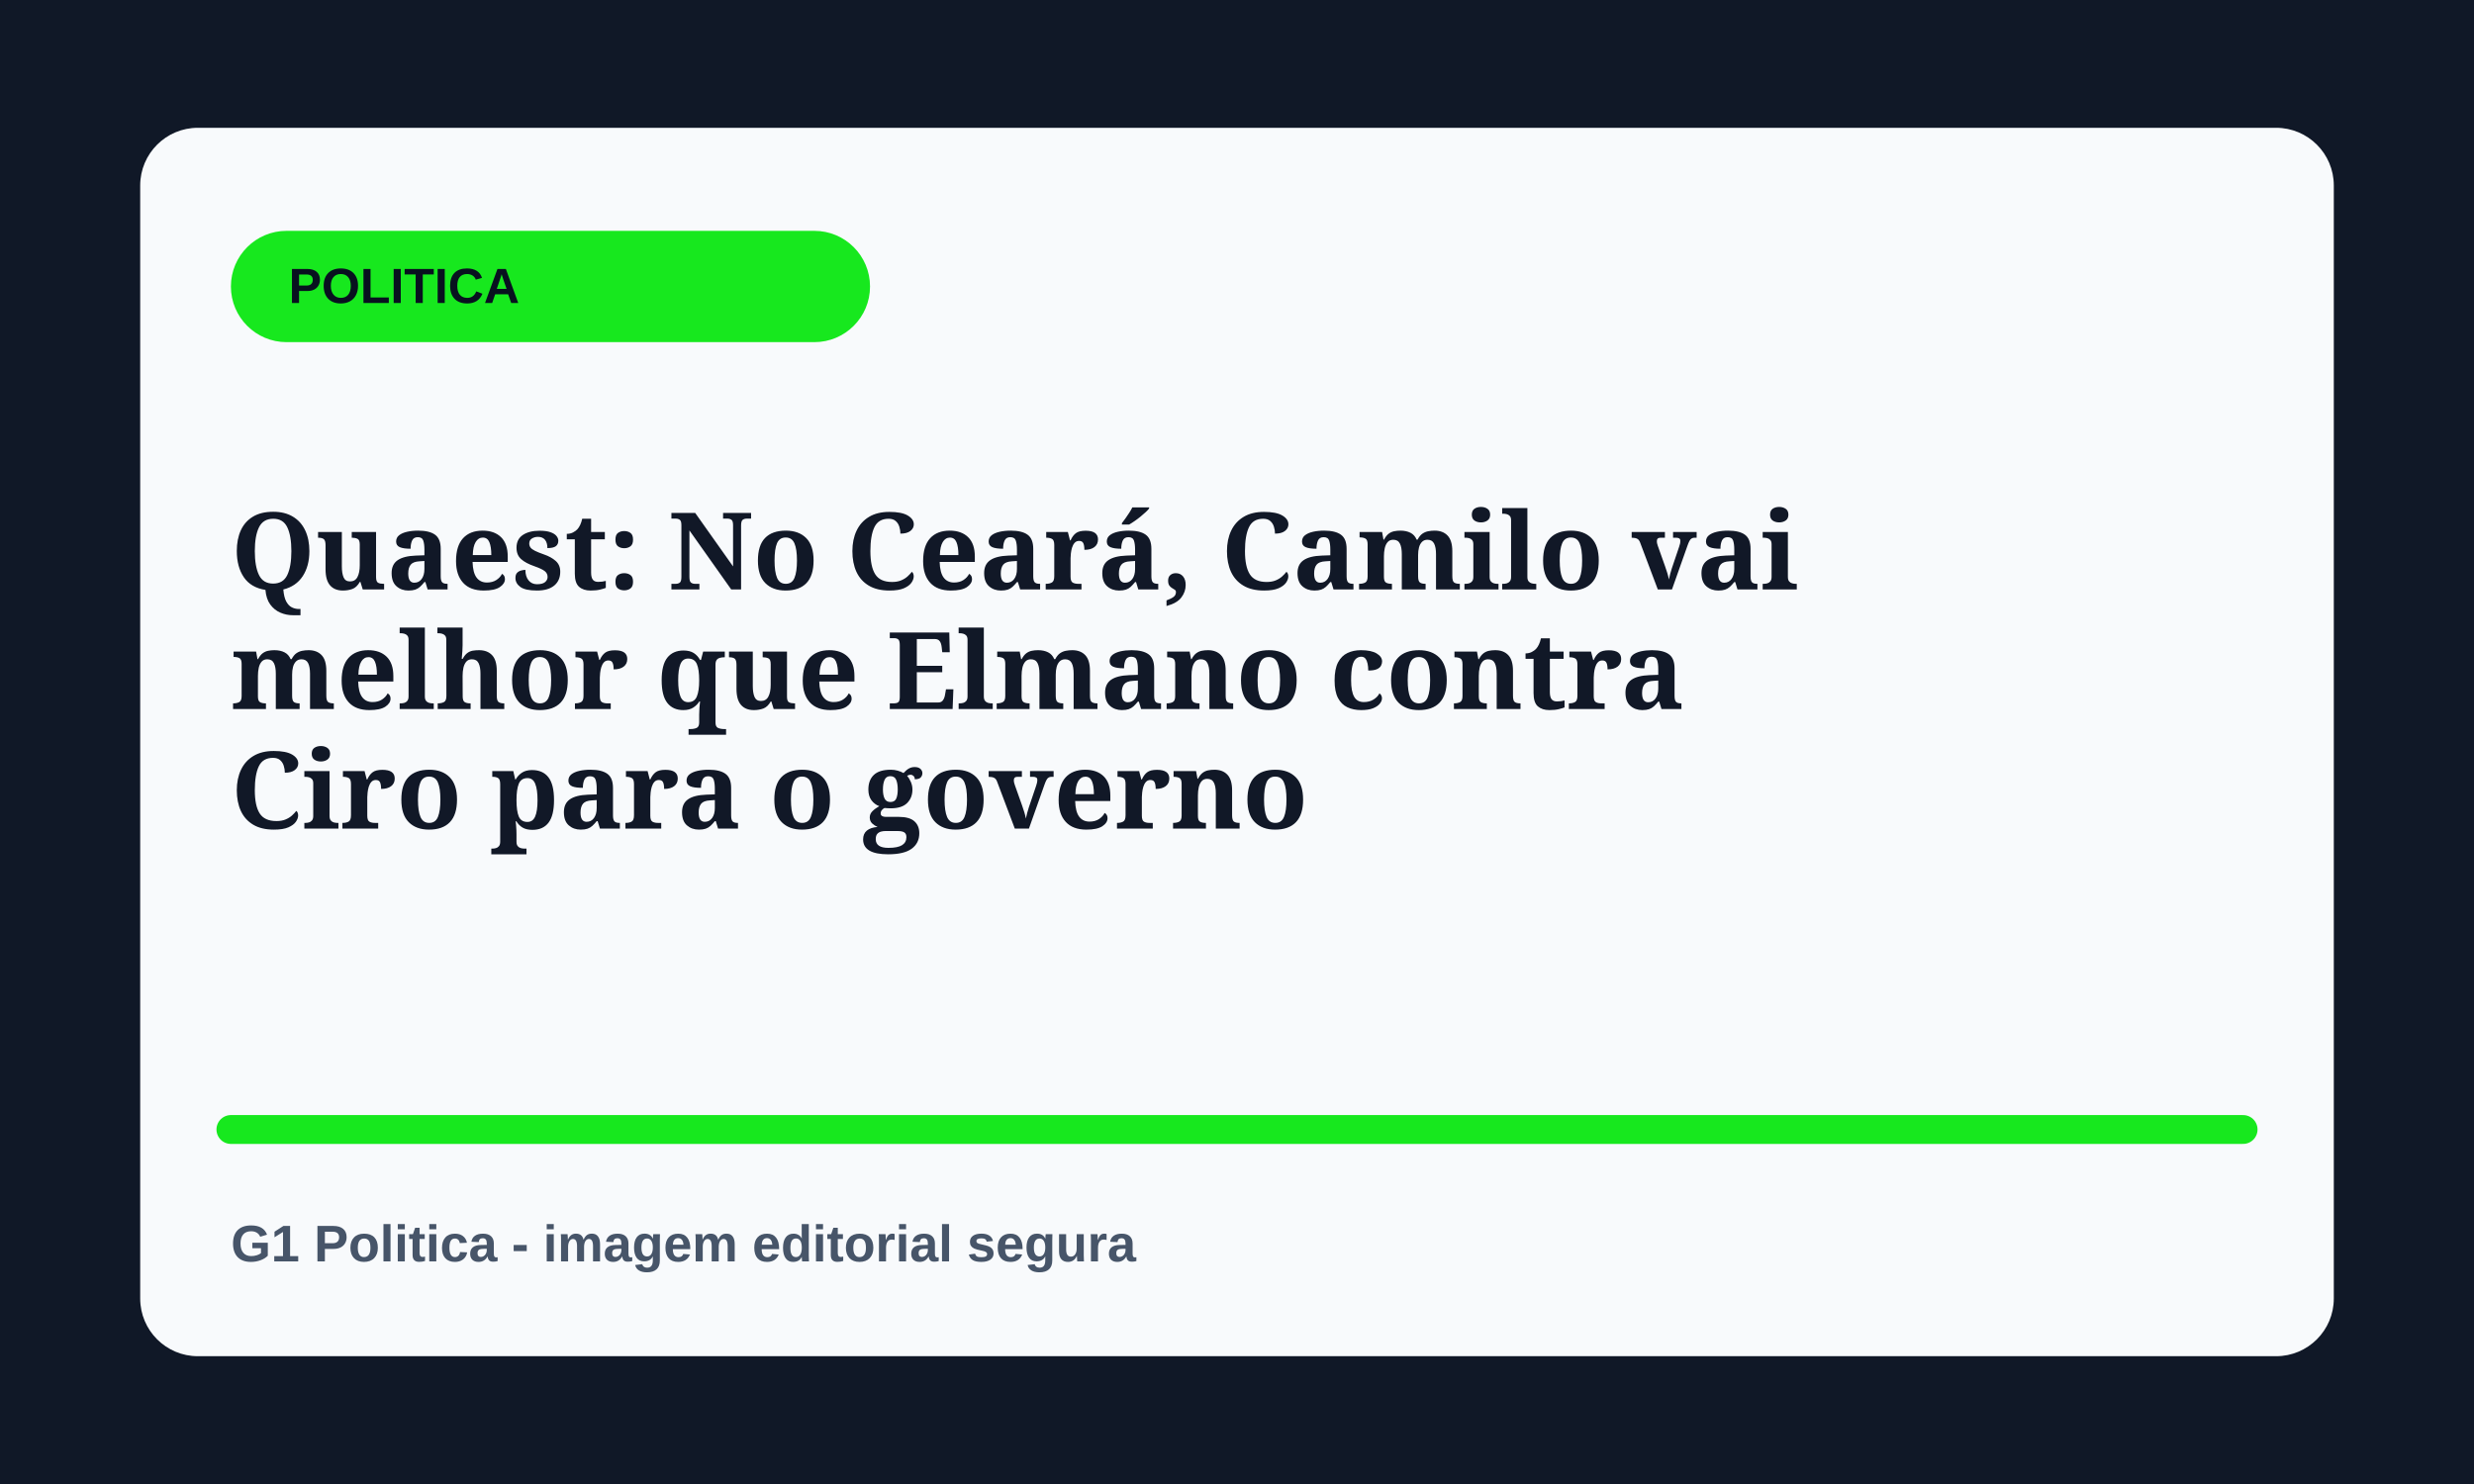
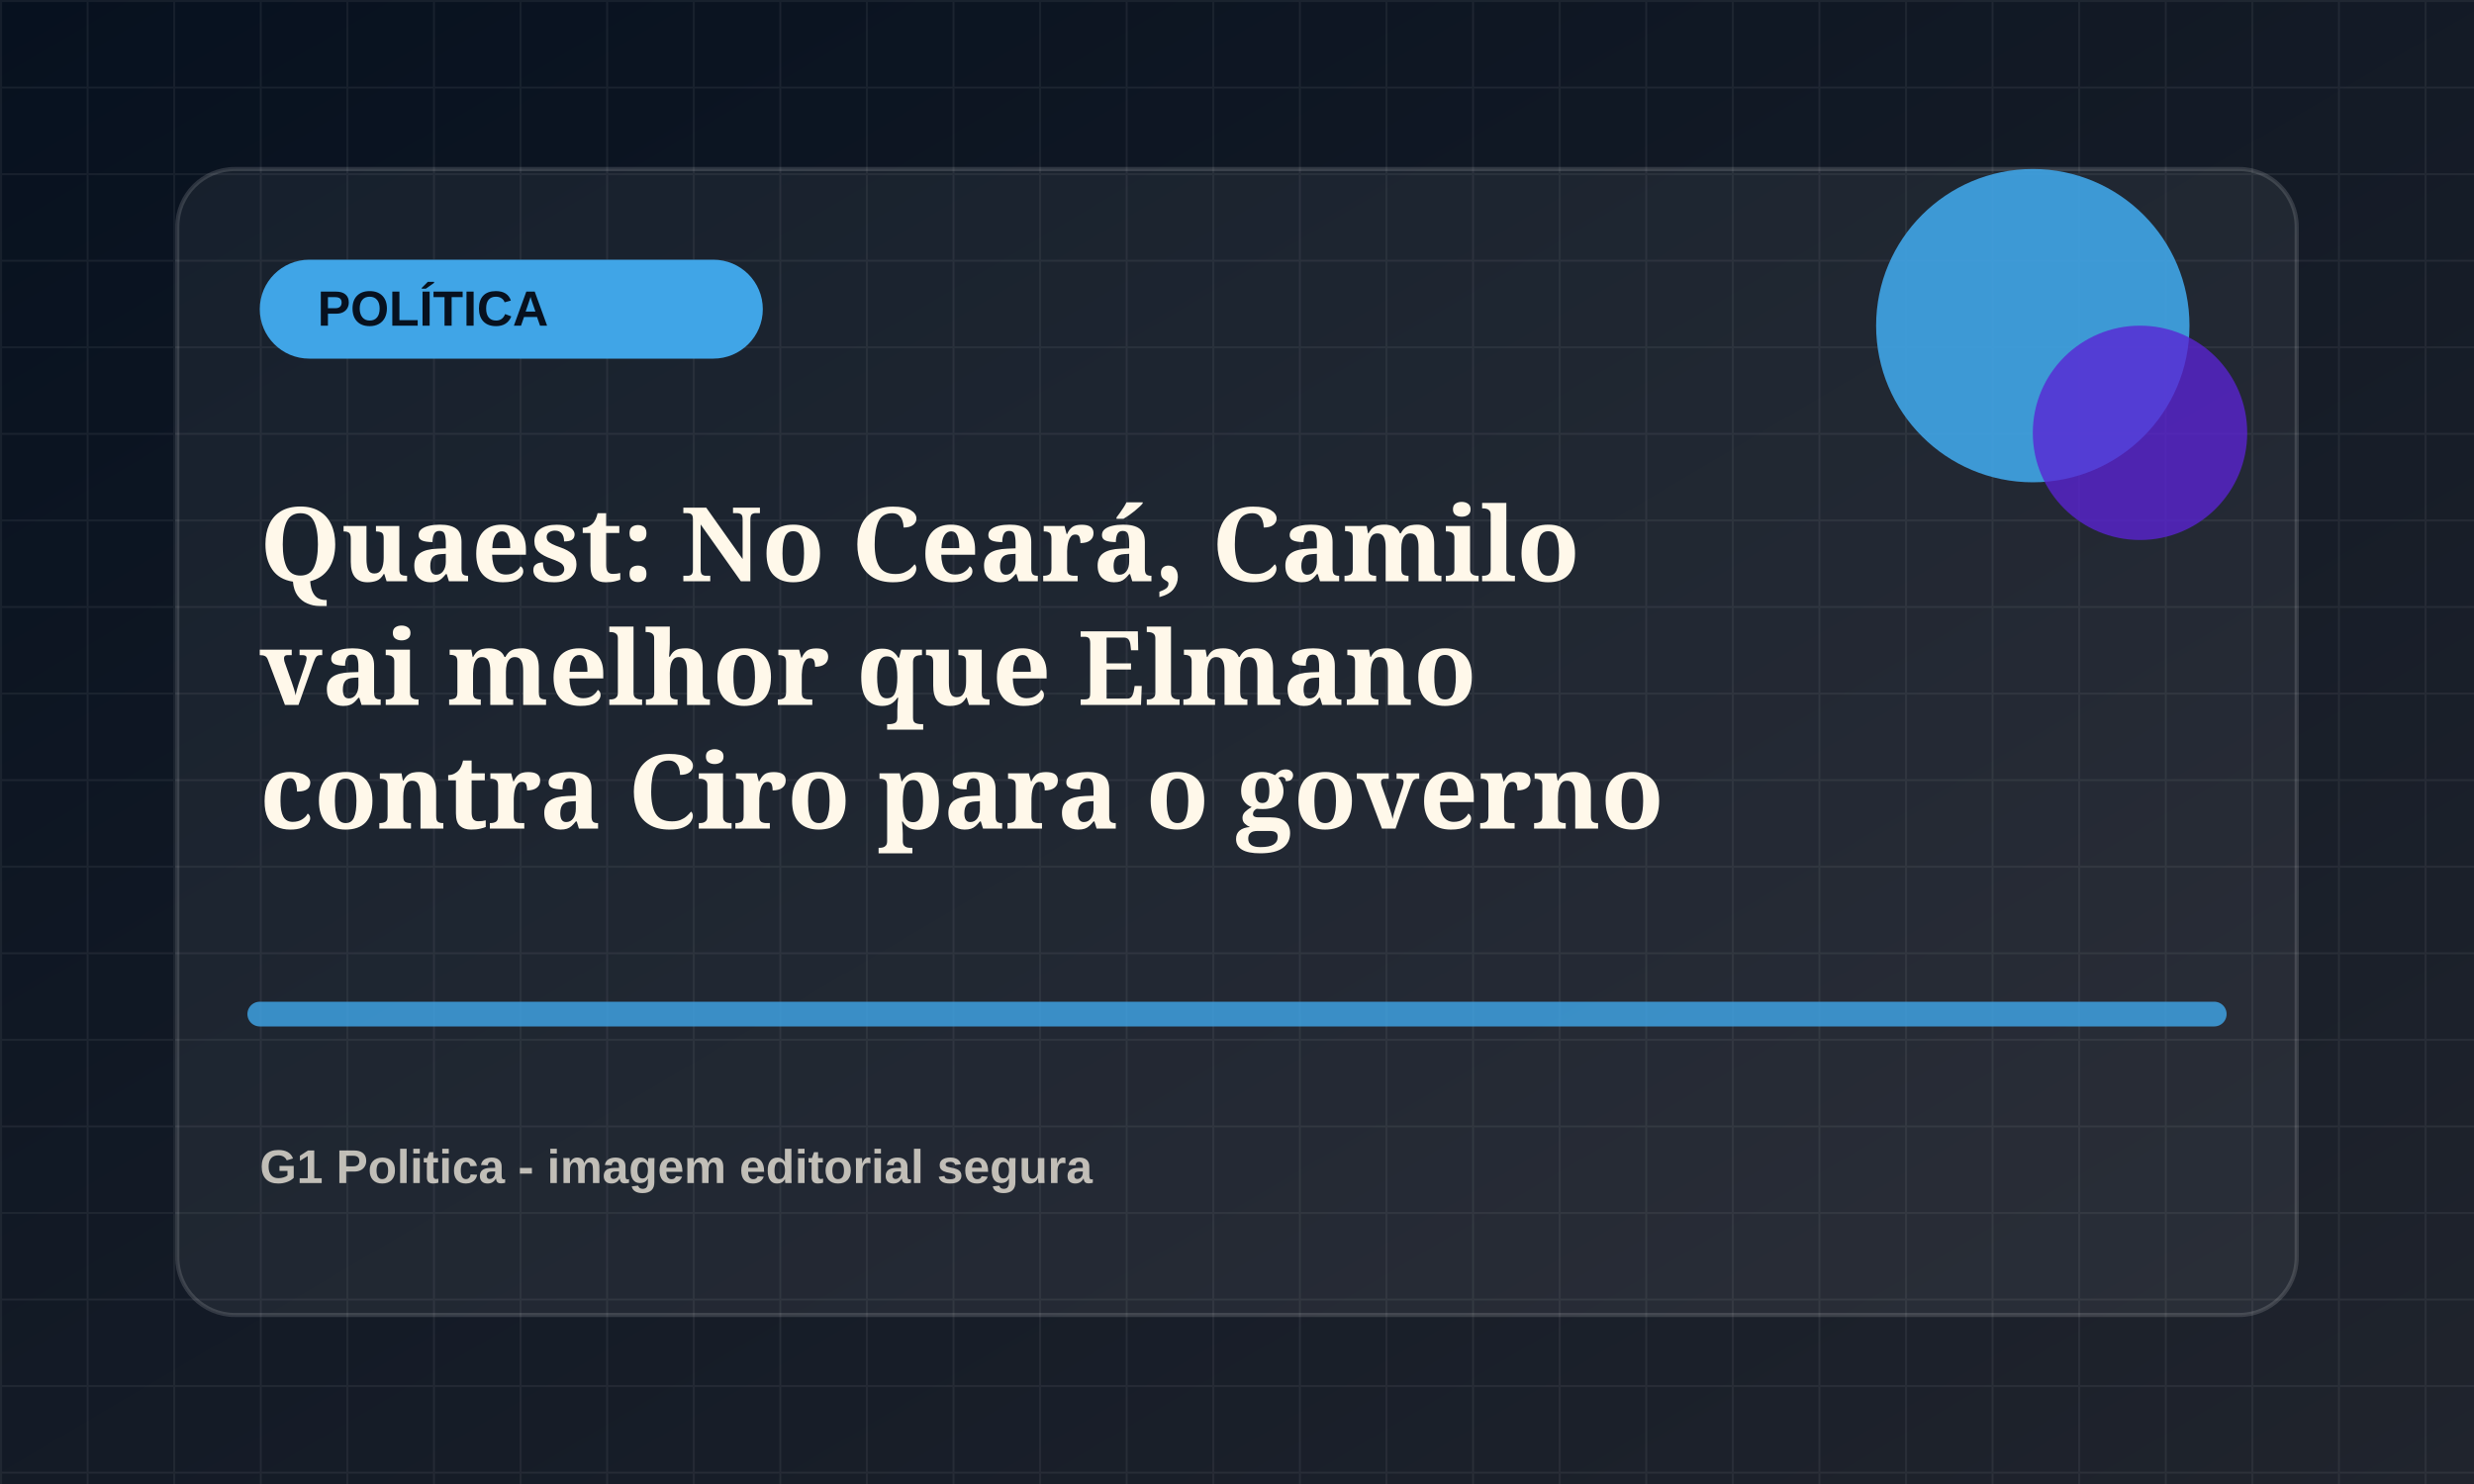
<svg xmlns="http://www.w3.org/2000/svg" viewBox="0 0 1200 720">
-   <rect width="1200" height="720" fill="#101827" />
-   <rect x="68" y="62" width="1064" height="596" rx="28" fill="#f8fafc" />
-   <rect x="112" y="112" width="310" height="54" rx="27" fill="hsl(122 82% 50%)" />
-   <text x="140" y="147" fill="#08111f" font-family="Arial, sans-serif" font-size="24" font-weight="800">POLITICA</text>
-   <text x="112" y="286" fill="#111827" font-family="Georgia, serif" font-size="52" font-weight="700">
-     <tspan x="112" dy="0">Quaest: No Ceará, Camilo vai</tspan>
-     <tspan x="112" dy="58">melhor que Elmano contra</tspan>
-     <tspan x="112" dy="58">Ciro para o governo</tspan>
+   <defs>
+     <linearGradient id="bg" x1="0" x2="1" y1="0" y2="1">
+       <stop offset="0" stop-color="#07111f" />
+       <stop offset="1" stop-color="#20242d" />
+     </linearGradient>
+     <pattern id="grid" width="42" height="42" patternUnits="userSpaceOnUse">
+       <path d="M42 0H0v42" fill="none" stroke="rgba(255,255,255,.055)" stroke-width="2" />
+     </pattern>
+   </defs>
+   <rect width="1200" height="720" fill="url(#bg)" />
+   <rect width="1200" height="720" fill="url(#grid)" />
+   <rect x="86" y="82" width="1028" height="556" rx="28" fill="rgba(255,255,255,.055)" stroke="rgba(255,255,255,.14)" stroke-width="2" />
+   <rect x="126" y="126" width="244" height="48" rx="24" fill="hsl(204 78% 58%)" />
+   <text x="154" y="158" fill="#07111f" font-family="Arial, sans-serif" font-size="24" font-weight="800">POLÍTICA</text>
+   <circle cx="986" cy="158" r="76" fill="hsl(204 78% 58%)" opacity=".9" />
+   <circle cx="1038" cy="210" r="52" fill="hsl(259 72% 48%)" opacity=".78" />
+   <path d="M126 492h948" stroke="hsl(204 78% 58%)" stroke-width="12" stroke-linecap="round" opacity=".82" />
+   <text x="126" y="282" fill="#fff8ea" font-family="Georgia, serif" font-size="50" font-weight="700">
+     <tspan x="126" dy="0">Quaest: No Ceará, Camilo</tspan>
+     <tspan x="126" dy="60">vai melhor que Elmano</tspan>
+     <tspan x="126" dy="60">contra Ciro para o governo</tspan>
  </text>
-   <path d="M112 548h976" stroke="hsl(122 82% 50%)" stroke-width="14" stroke-linecap="round" />
-   <text x="112" y="612" fill="#475569" font-family="Arial, sans-serif" font-size="25" font-weight="700">G1 Politica - imagem editorial segura</text>
+   <text x="126" y="574" fill="rgba(255,248,234,.72)" font-family="Arial, sans-serif" font-size="23" font-weight="700">G1 Politica - imagem editorial segura</text>
</svg>
